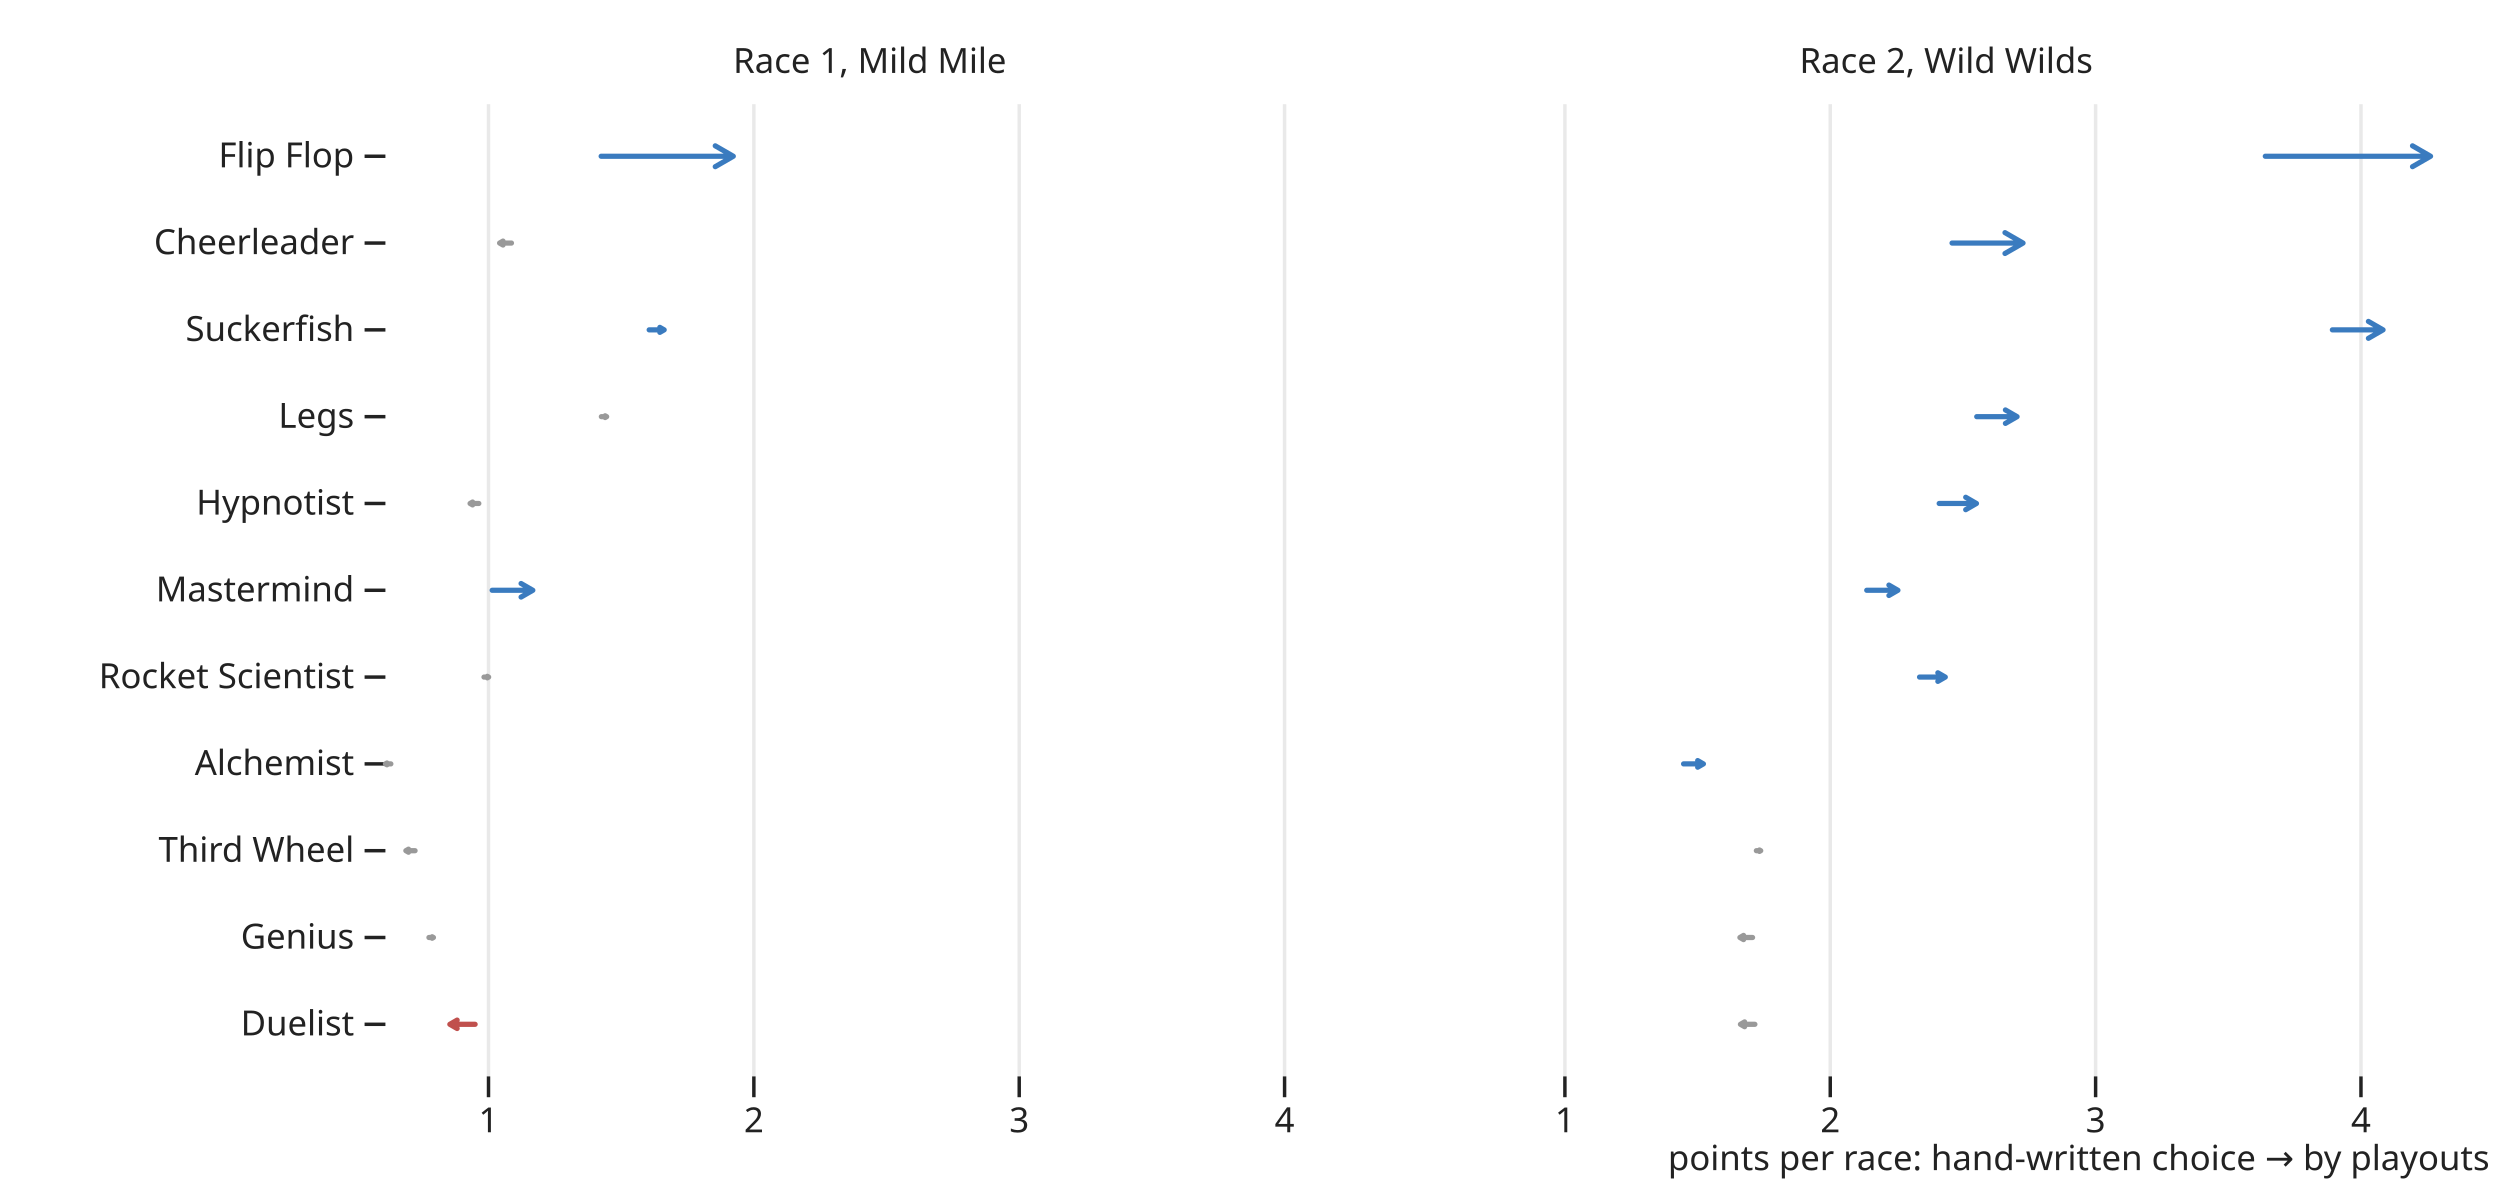
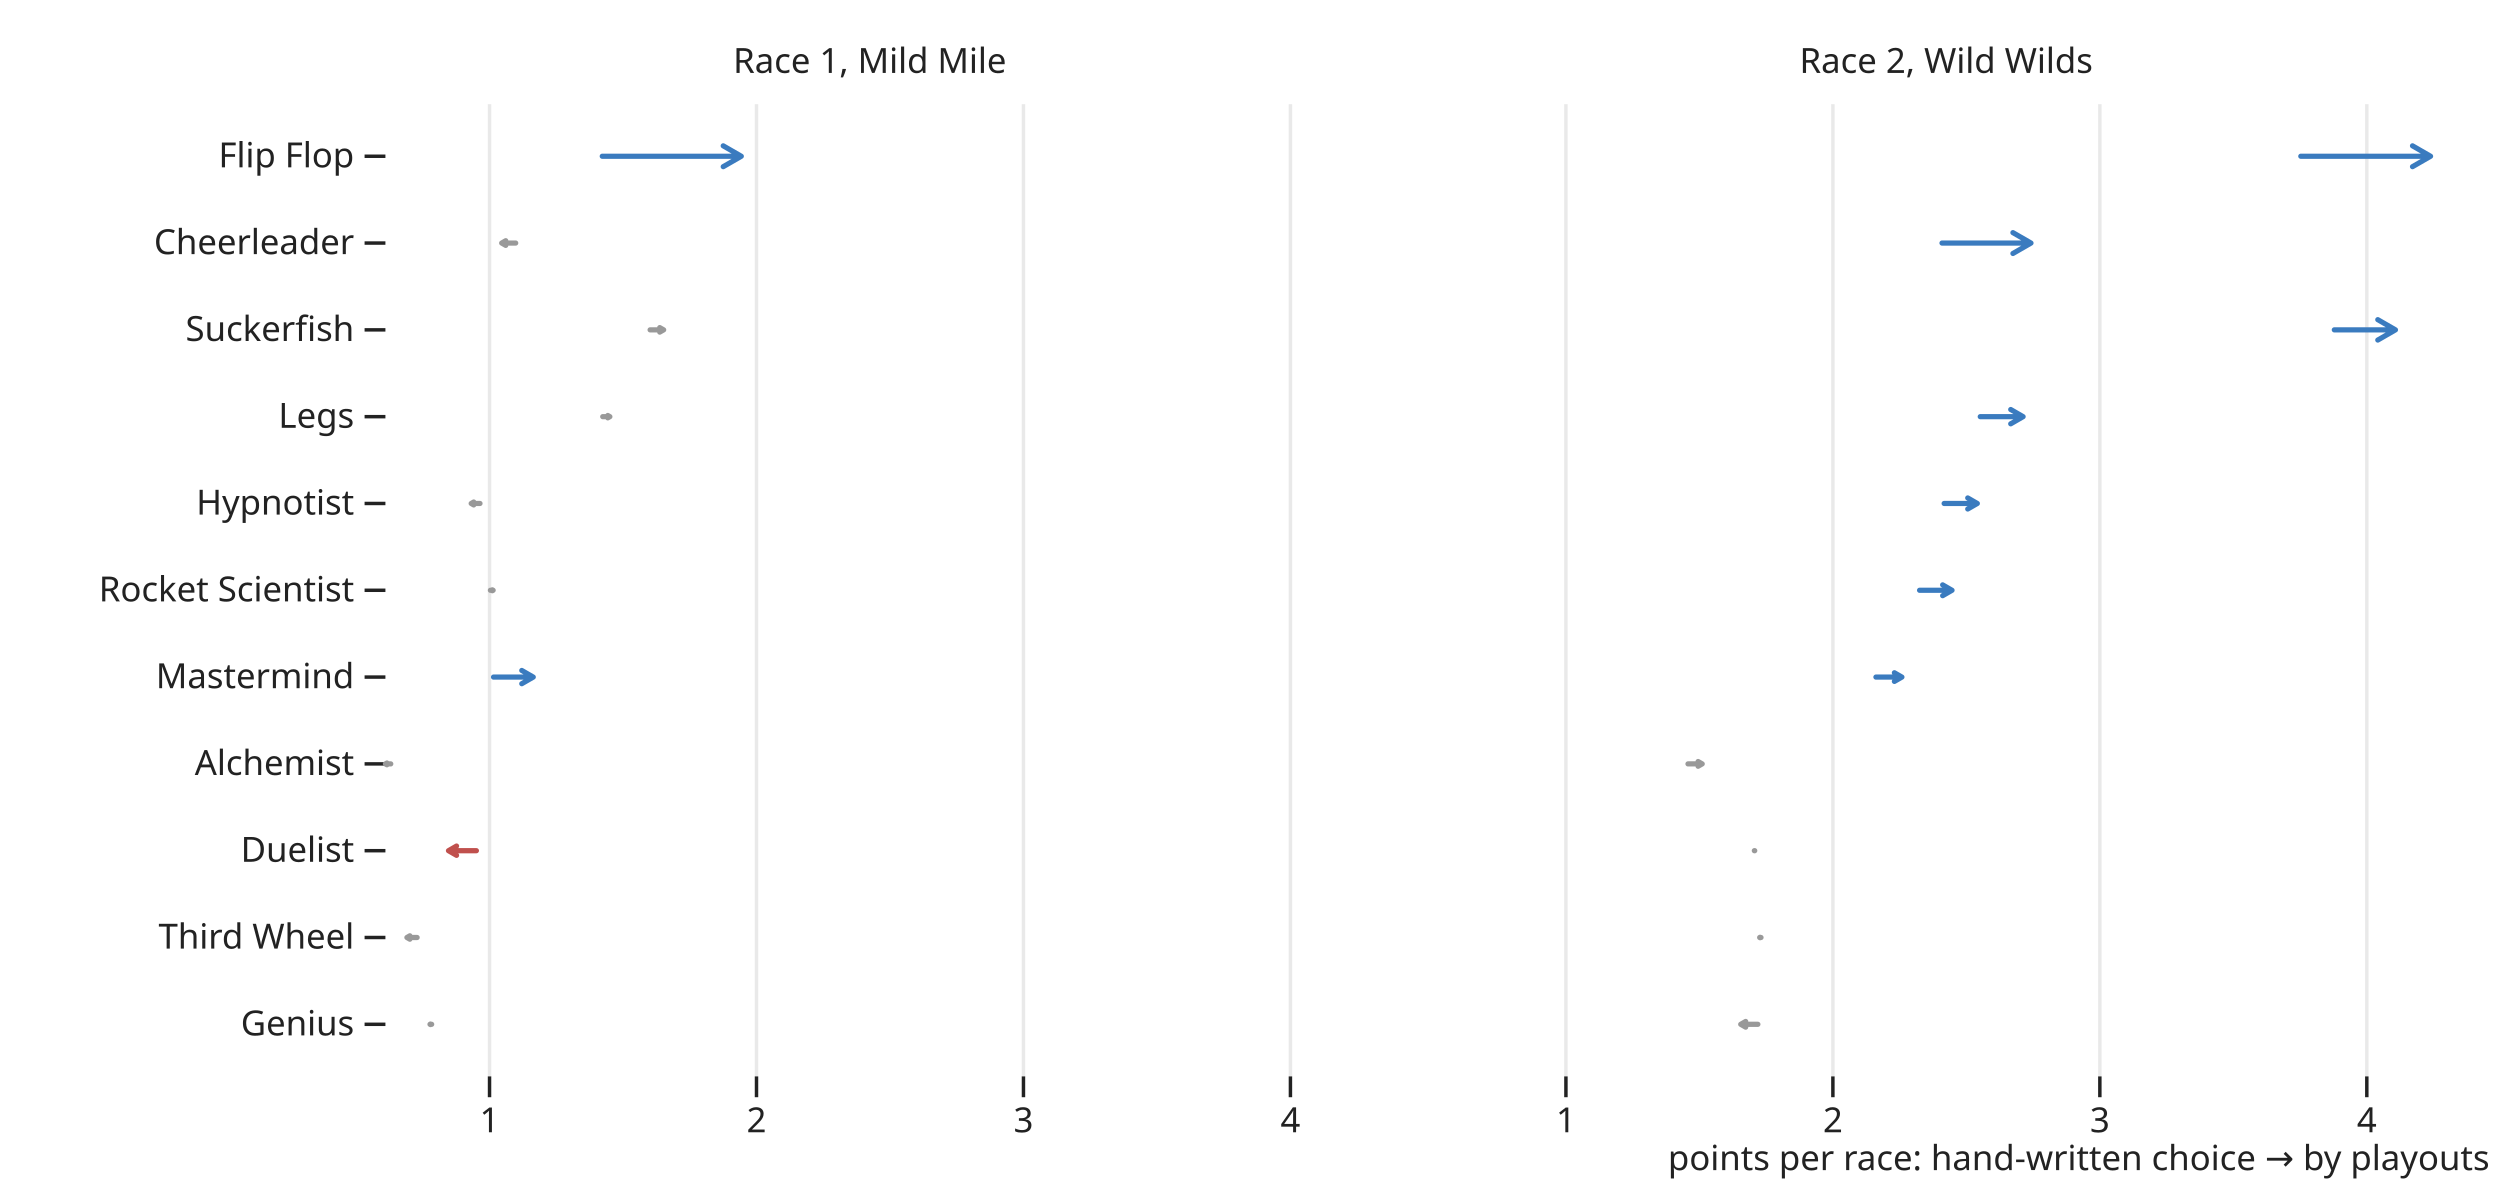
<svg xmlns="http://www.w3.org/2000/svg" class="plot-d6a7b5" fill="currentColor" font-family="system-ui, sans-serif" font-size="10" text-anchor="middle" width="720" height="340" viewBox="0 0 720 340" style="background: white; color: rgb(34, 34, 34);">
  <style>:where(.plot-d6a7b5) {
  --plot-background: white;
  display: block;
  height: auto;
  height: intrinsic;
  max-width: 100%;
}
:where(.plot-d6a7b5 text),
:where(.plot-d6a7b5 tspan) {
  white-space: pre;
}</style>
  <g aria-label="fx-axis tick label" transform="translate(0,-9)">
    <g transform="translate(1,0)">
      <text transform="translate(249.5,30)">Race 1, Mild Mile</text>
    </g>
    <g transform="translate(311,0)">
      <text transform="translate(249.5,30)">Race 2, Wild Wilds</text>
    </g>
  </g>
  <g aria-label="y-axis tick" aria-hidden="true">
    <g fill="none" stroke="currentColor" transform="translate(1,0)">
      <path transform="translate(110,45)" d="M0,0L-6,0" />
      <path transform="translate(110,70)" d="M0,0L-6,0" />
      <path transform="translate(110,95)" d="M0,0L-6,0" />
      <path transform="translate(110,120)" d="M0,0L-6,0" />
      <path transform="translate(110,145)" d="M0,0L-6,0" />
      <path transform="translate(110,170)" d="M0,0L-6,0" />
      <path transform="translate(110,195)" d="M0,0L-6,0" />
      <path transform="translate(110,220)" d="M0,0L-6,0" />
      <path transform="translate(110,245)" d="M0,0L-6,0" />
      <path transform="translate(110,270)" d="M0,0L-6,0" />
      <path transform="translate(110,295)" d="M0,0L-6,0" />
    </g>
  </g>
  <g aria-label="y-axis tick label" transform="translate(-9,0)">
    <g text-anchor="end" transform="translate(1,0)">
      <text y="0.32em" transform="translate(110,45)">Flip Flop</text>
      <text y="0.32em" transform="translate(110,70)">Cheerleader</text>
      <text y="0.32em" transform="translate(110,95)">Suckerfish</text>
      <text y="0.32em" transform="translate(110,120)">Legs</text>
      <text y="0.32em" transform="translate(110,145)">Hypnotist</text>
-       <text y="0.32em" transform="translate(110,170)">Mastermind</text>
-       <text y="0.32em" transform="translate(110,195)">Rocket Scientist</text>
+       <text y="0.32em" transform="translate(110,170)">Rocket Scientist</text>
+       <text y="0.32em" transform="translate(110,195)">Mastermind</text>
      <text y="0.32em" transform="translate(110,220)">Alchemist</text>
-       <text y="0.32em" transform="translate(110,245)">Third Wheel</text>
-       <text y="0.32em" transform="translate(110,270)">Genius</text>
-       <text y="0.32em" transform="translate(110,295)">Duelist</text>
+       <text y="0.32em" transform="translate(110,245)">Duelist</text>
+       <text y="0.32em" transform="translate(110,270)">Third Wheel</text>
+       <text y="0.32em" transform="translate(110,295)">Genius</text>
    </g>
  </g>
  <g aria-label="x-grid" aria-hidden="true">
    <g stroke="currentColor" stroke-opacity="0.1" transform="translate(1,0)">
-       <line x1="139.69" x2="139.69" y1="30" y2="310" />
-       <line x1="216.113" x2="216.113" y1="30" y2="310" />
-       <line x1="292.536" x2="292.536" y1="30" y2="310" />
-       <line x1="368.958" x2="368.958" y1="30" y2="310" />
+       <line x1="139.986" x2="139.986" y1="30" y2="310" />
+       <line x1="216.872" x2="216.872" y1="30" y2="310" />
+       <line x1="293.757" x2="293.757" y1="30" y2="310" />
+       <line x1="370.643" x2="370.643" y1="30" y2="310" />
    </g>
    <g stroke="currentColor" stroke-opacity="0.1" transform="translate(311,0)">
-       <line x1="139.69" x2="139.69" y1="30" y2="310" />
-       <line x1="216.113" x2="216.113" y1="30" y2="310" />
-       <line x1="292.536" x2="292.536" y1="30" y2="310" />
-       <line x1="368.958" x2="368.958" y1="30" y2="310" />
+       <line x1="139.986" x2="139.986" y1="30" y2="310" />
+       <line x1="216.872" x2="216.872" y1="30" y2="310" />
+       <line x1="293.757" x2="293.757" y1="30" y2="310" />
+       <line x1="370.643" x2="370.643" y1="30" y2="310" />
    </g>
  </g>
  <g aria-label="x-axis tick" aria-hidden="true">
    <g fill="none" stroke="currentColor" transform="translate(1,0)">
-       <path transform="translate(139.6902,310)" d="M0,0L0,6" />
-       <path transform="translate(216.1129,310)" d="M0,0L0,6" />
-       <path transform="translate(292.5355,310)" d="M0,0L0,6" />
-       <path transform="translate(368.9582,310)" d="M0,0L0,6" />
+       <path transform="translate(139.9855,310)" d="M0,0L0,6" />
+       <path transform="translate(216.8715,310)" d="M0,0L0,6" />
+       <path transform="translate(293.7575,310)" d="M0,0L0,6" />
+       <path transform="translate(370.6435,310)" d="M0,0L0,6" />
    </g>
    <g fill="none" stroke="currentColor" transform="translate(311,0)">
-       <path transform="translate(139.6902,310)" d="M0,0L0,6" />
-       <path transform="translate(216.1129,310)" d="M0,0L0,6" />
-       <path transform="translate(292.5355,310)" d="M0,0L0,6" />
-       <path transform="translate(368.9582,310)" d="M0,0L0,6" />
+       <path transform="translate(139.9855,310)" d="M0,0L0,6" />
+       <path transform="translate(216.8715,310)" d="M0,0L0,6" />
+       <path transform="translate(293.7575,310)" d="M0,0L0,6" />
+       <path transform="translate(370.6435,310)" d="M0,0L0,6" />
    </g>
  </g>
  <g aria-label="x-axis tick label" transform="translate(0,9)">
    <g font-variant="tabular-nums" transform="translate(1,0)">
-       <text y="0.71em" transform="translate(139.6902,310)">1</text>
-       <text y="0.71em" transform="translate(216.1129,310)">2</text>
-       <text y="0.71em" transform="translate(292.5355,310)">3</text>
-       <text y="0.71em" transform="translate(368.9582,310)">4</text>
+       <text y="0.71em" transform="translate(139.9855,310)">1</text>
+       <text y="0.71em" transform="translate(216.8715,310)">2</text>
+       <text y="0.71em" transform="translate(293.7575,310)">3</text>
+       <text y="0.71em" transform="translate(370.6435,310)">4</text>
    </g>
    <g font-variant="tabular-nums" transform="translate(311,0)">
-       <text y="0.71em" transform="translate(139.6902,310)">1</text>
-       <text y="0.71em" transform="translate(216.1129,310)">2</text>
-       <text y="0.71em" transform="translate(292.5355,310)">3</text>
-       <text y="0.71em" transform="translate(368.9582,310)">4</text>
+       <text y="0.71em" transform="translate(139.9855,310)">1</text>
+       <text y="0.71em" transform="translate(216.8715,310)">2</text>
+       <text y="0.71em" transform="translate(293.7575,310)">3</text>
+       <text y="0.71em" transform="translate(370.6435,310)">4</text>
    </g>
  </g>
  <g aria-label="x-axis label" text-anchor="end" transform="translate(17,27)">
    <text transform="translate(700,310)">points per race: hand-written choice → by playouts</text>
  </g>
  <g aria-label="arrow">
    <g fill="none" stroke-width="1.5" stroke-linecap="round" stroke-miterlimit="1" transform="translate(1,0)">
-       <path d="M122.533,270L123.833,270M123.457,269.783L123.833,270L123.457,270.217" stroke="#999" />
-       <path d="M146.301,70L142.881,70M143.868,70.57L142.881,70L143.868,69.43" stroke="#999" />
-       <path d="M172.189,120L173.717,120M173.276,119.745L173.717,120L173.276,120.255" stroke="#999" />
-       <path d="M185.964,95L190.282,95M189.036,94.28L190.282,95L189.036,95.72" stroke="#3a7bbf" />
-       <path d="M111.567,220L110,220M110.452,220.261L110,220L110.452,219.739" stroke="#999" />
-       <path d="M135.831,295L128.552,295M130.653,296.213L128.552,295L130.653,293.787" stroke="#c0504d" />
-       <path d="M118.54,245L115.885,245M116.651,245.443L115.885,245L116.651,244.557" stroke="#999" />
-       <path d="M172.132,45L210.19,45M204.994,42L210.19,45L204.994,48" stroke="#3a7bbf" />
-       <path d="M138.391,195L139.728,195M139.342,194.777L139.728,195L139.342,195.223" stroke="#999" />
-       <path d="M136.901,145L134.379,145M135.107,145.42L134.379,145L135.107,144.58" stroke="#999" />
-       <path d="M140.741,170L152.453,170M149.072,168.048L152.453,170L149.072,171.952" stroke="#3a7bbf" />
+       <path d="M119.13,270L116.189,270M117.038,270.49L116.189,270L117.038,269.51" stroke="#999" />
+       <path d="M137.237,145L134.7,145M135.432,145.423L134.7,145L135.432,144.577" stroke="#999" />
+       <path d="M172.451,45L212.489,45M207.293,42L212.489,45L207.293,48" stroke="#3a7bbf" />
+       <path d="M123.32,295L122.84,295M122.979,295.08L122.84,295L122.979,294.92" stroke="#999" />
+       <path d="M147.52,70L143.484,70M144.649,70.673L143.484,70L144.649,69.327" stroke="#999" />
+       <path d="M111.538,220L110,220M110.444,220.256L110,220L110.444,219.744" stroke="#999" />
+       <path d="M136.199,245L128.164,245M130.484,246.339L128.164,245L130.484,243.661" stroke="#c0504d" />
+       <path d="M172.585,120L174.642,120M174.048,119.657L174.642,120L174.048,120.343" stroke="#999" />
+       <path d="M186.232,95L190.134,95M189.008,94.35L190.134,95L189.008,95.65" stroke="#999" />
+       <path d="M140.235,170L141.023,170M140.796,169.869L141.023,170L140.796,170.131" stroke="#999" />
+       <path d="M141.139,195L152.576,195M149.274,193.094L152.576,195L149.274,196.906" stroke="#3a7bbf" />
    </g>
    <g fill="none" stroke-width="1.5" stroke-linecap="round" stroke-miterlimit="1" transform="translate(311,0)">
-       <path d="M258.298,120L269.914,120M266.561,118.064L269.914,120L266.561,121.936" stroke="#3a7bbf" />
-       <path d="M251.191,70L271.634,70M266.438,67L271.634,70L266.438,73" stroke="#3a7bbf" />
-       <path d="M193.74,270L190.091,270M191.144,270.608L190.091,270L191.144,269.392" stroke="#999" />
-       <path d="M360.724,95L375.32,95M371.107,92.567L375.32,95L371.107,97.433" stroke="#3a7bbf" />
-       <path d="M341.408,45L389,45M383.804,42L389,45L383.804,48" stroke="#3a7bbf" />
-       <path d="M226.621,170L235.601,170M233.008,168.503L235.601,170L233.008,171.497" stroke="#3a7bbf" />
-       <path d="M241.829,195L249.242,195M247.102,193.765L249.242,195L247.102,196.235" stroke="#3a7bbf" />
-       <path d="M194.829,245L196.09,245M195.726,244.79L196.09,245L195.726,245.21" stroke="#999" />
-       <path d="M173.87,220L179.583,220M177.934,219.048L179.583,220L177.934,220.952" stroke="#3a7bbf" />
-       <path d="M247.484,145L258.222,145M255.122,143.21L258.222,145L255.122,146.79" stroke="#3a7bbf" />
-       <path d="M194.409,295L190.244,295M191.446,295.694L190.244,295L191.446,294.306" stroke="#999" />
+       <path d="M248.299,70L273.921,70M268.725,67L273.921,70L268.725,73" stroke="#3a7bbf" />
+       <path d="M195.267,295L190.327,295M191.753,295.823L190.327,295L191.753,294.177" stroke="#999" />
+       <path d="M248.914,145L258.467,145M255.709,143.408L258.467,145L255.709,146.592" stroke="#3a7bbf" />
+       <path d="M259.313,120L271.653,120M268.09,117.943L271.653,120L268.09,122.057" stroke="#3a7bbf" />
+       <path d="M229.269,195L236.747,195M234.588,193.754L236.747,195L234.588,196.246" stroke="#3a7bbf" />
+       <path d="M361.283,95L378.889,95M373.807,92.066L378.889,95L373.807,97.934" stroke="#3a7bbf" />
+       <path d="M351.633,45L389,45M383.804,42L389,45L383.804,48" stroke="#3a7bbf" />
+       <path d="M241.84,170L251.182,170M248.485,168.443L251.182,170L248.485,171.557" stroke="#3a7bbf" />
+       <path d="M196.17,270L195.786,270M195.897,270.064L195.786,270L195.897,269.936" stroke="#999" />
+       <path d="M175.142,220L179.236,220M178.054,219.318L179.236,220L178.054,220.682" stroke="#999" />
+       <path d="M194.248,245L194.363,245M194.33,244.981L194.363,245L194.33,245.019" stroke="#999" />
    </g>
  </g>
</svg>
